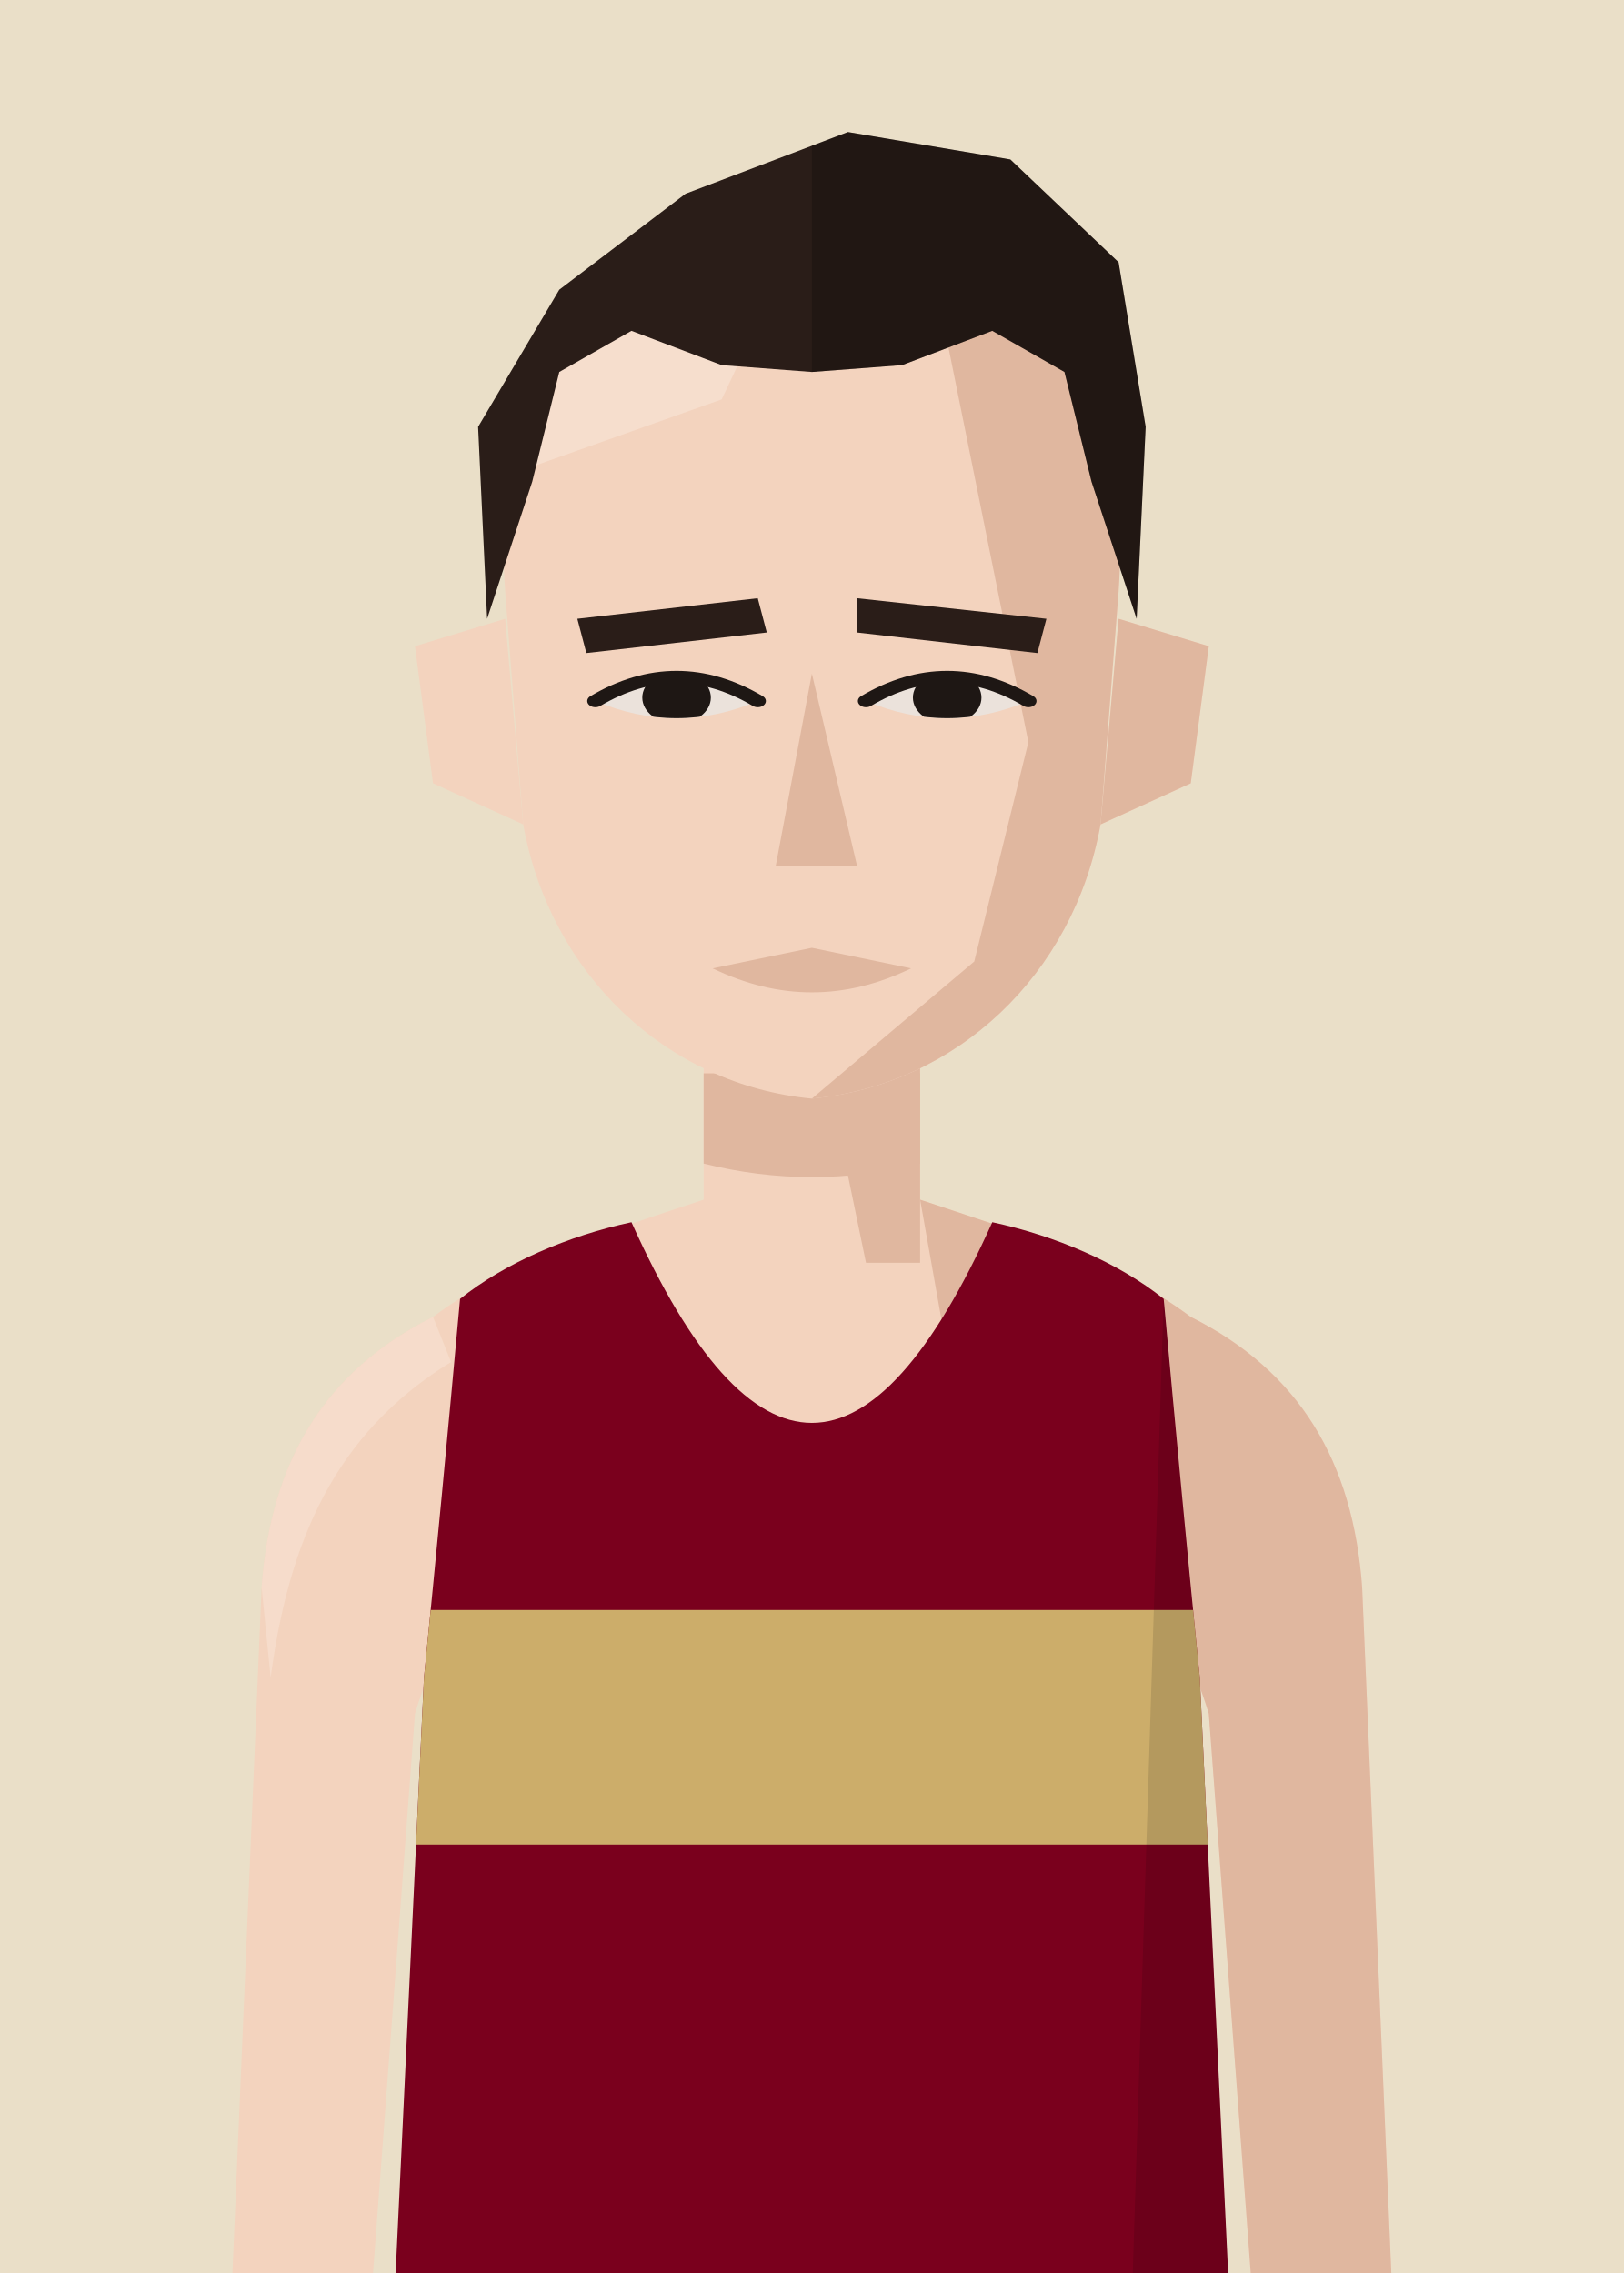
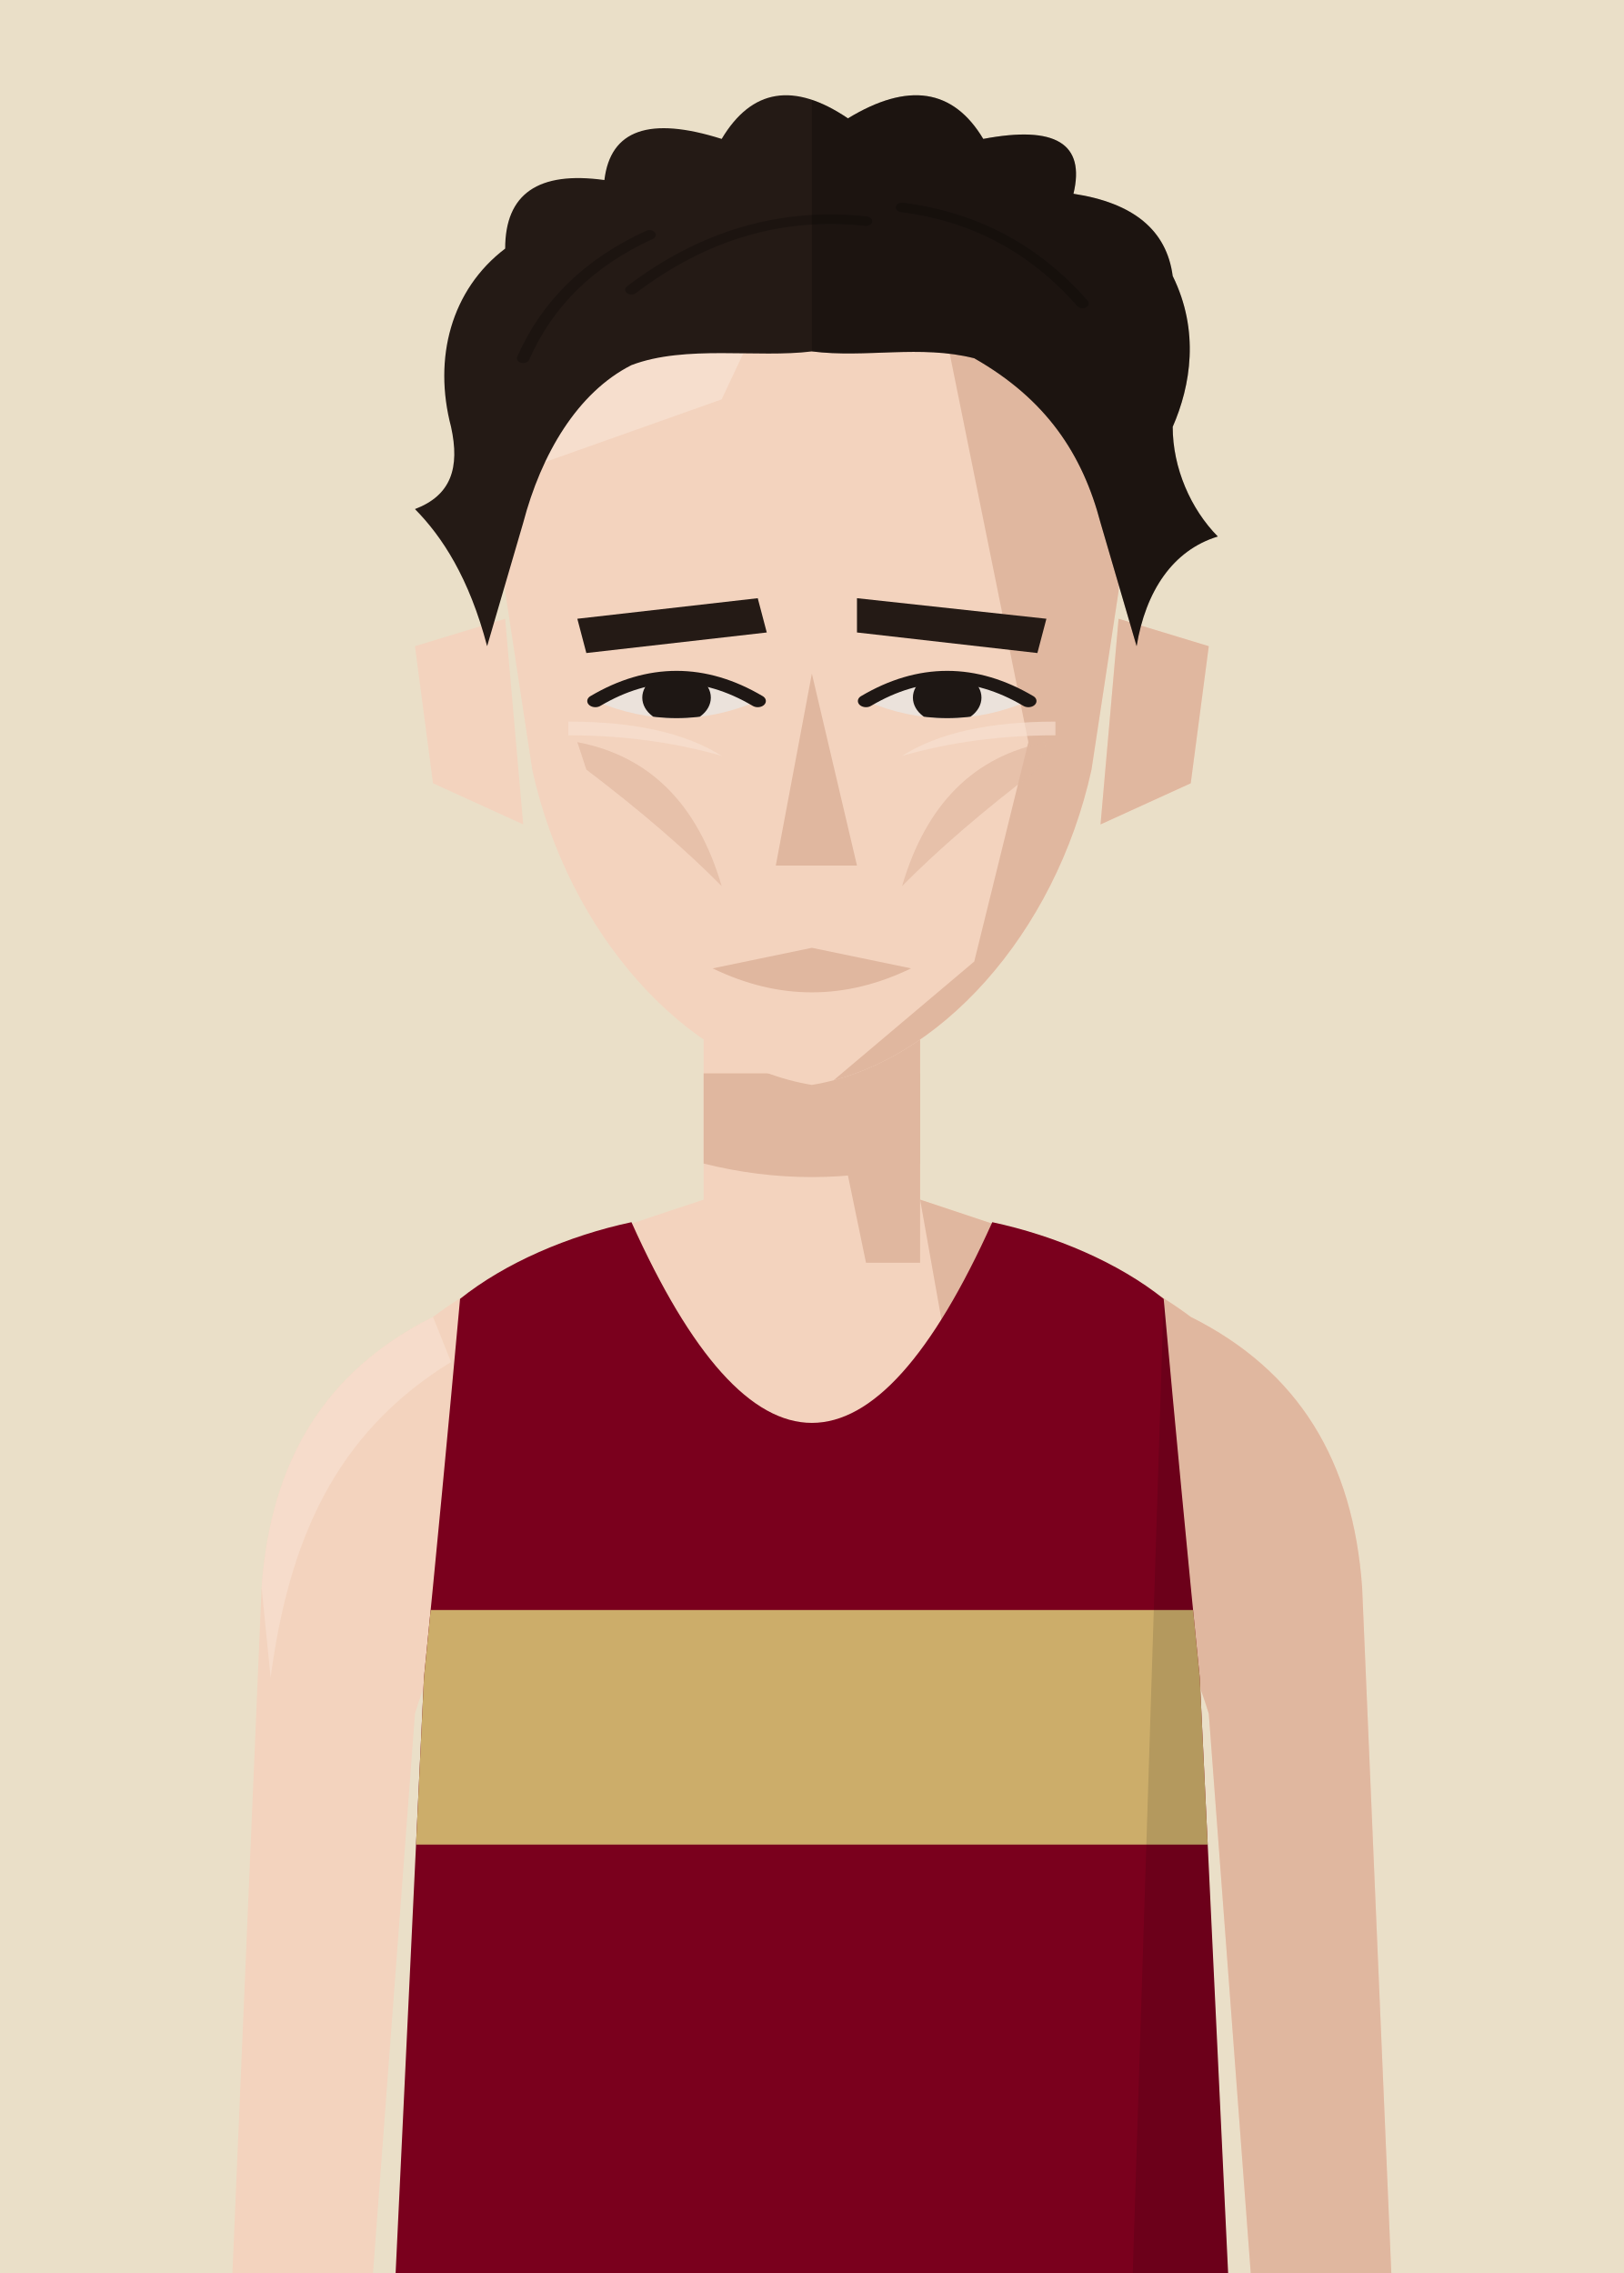
<svg xmlns="http://www.w3.org/2000/svg" viewBox="10 20 180 252">
  <defs>
    <clipPath id="vf">
      <path d="M53,330 L57,246 Q59,226 61,204 C66,200 73,197 80,195.5 Q100,240 120,195.5 C127,197 134,200 139,204 Q141,226 143,246 L147,330 Z" />
    </clipPath>
    <clipPath id="hf">
-       <path d="M66,96 C64,58 80,40 100,40 C120,40 136,58 134,96 L132,130 C129,152 116,168 100,170 C84,168 71,152 68,130 Z" />
+       <path d="M66,96 C64,58 80,40 100,40 C120,40 136,58 134,96 L131,122 C127,146 114,165 100,168 C86,165 73,146 69,122 Z" />
    </clipPath>
    <clipPath id="rf">
      <rect x="100" y="0" width="100" height="300" />
    </clipPath>
    <clipPath id="ef">
      <path d="M76,112 Q85,105 94,112 Q85,117 76,112 Z" />
      <path d="M106,112 Q115,105 124,112 Q115,117 106,112 Z" />
    </clipPath>
    <clipPath id="cf">
      <rect x="0" y="92" width="200" height="300" />
    </clipPath>
  </defs>
  <rect width="200" height="280" fill="#EADFC8" />
  <g transform="translate(0,-40)">
    <rect x="88" y="171" width="24" height="37" fill="#F3D3BE" />
    <path d="M88,193 C76,197 66,200 58,206 C46,212 40,222 39,236 L35,330 L50,330 L56,250 Q59,240 64,238 L136,238 Q141,240 144,250 L150,330 L165,330 L161,236 C160,222 154,212 142,206 C134,200 124,197 112,193" fill="#F3D3BE" />
    <g fill="#E0B79F">
      <path d="M112,193 C124,197 134,200 142,206 C154,212 160,222 161,236 L165,330 L150,330 L144,250 Q141,240 136,238 L120,238 Z" />
      <path d="M58,206 C46,212 40,222 39,236 L40,246 C42,231 47,219 60,211 Z" fill="#F8E2D3" opacity=".6" />
      <polygon points="100,171 112,171 112,200 106,200" />
      <path d="M88,179 L112,179 L112,189 Q100,192 88,189 Z" />
    </g>
    <g transform="translate(0,83) scale(1,0.76) translate(0,-40)">
      <g fill="#F3D3BE">
        <path d="M66,100 L56,104 L58,124 L68,130 Z" />
        <path d="M134,100 L144,104 L142,124 L132,130 Z" />
-         <path d="M66,96 C64,58 80,40 100,40 C120,40 136,58 134,96 L132,130 C129,152 116,168 100,170 C84,168 71,152 68,130 Z" />
+         <path d="M66,96 C64,58 80,40 100,40 C120,40 136,58 134,96 L131,122 C127,146 114,165 100,168 C86,165 73,146 69,122 Z" />
      </g>
      <path d="M134,100 L144,104 L142,124 L132,130 Z" fill="#E0B79F" />
      <g clip-path="url(#hf)">
        <polygon points="112,40 140,40 140,180 100,180 100,170 118,150 124,118 120,92" fill="#E0B79F" />
        <polygon points="60,40 100,40 90,68 60,82" fill="#F8E2D3" opacity=".7" />
      </g>
-       <g fill="#2A1D18">
+       <g fill="#241A15">
        <polygon points="74,100 94,97 95,102 75,105" />
        <polygon points="105,97 126,100 125,105 105,102" />
      </g>
      <g fill="#EBE2DB">
        <path d="M76,112 Q85,105 94,112 Q85,117 76,112 Z" />
        <path d="M106,112 Q115,105 124,112 Q115,117 106,112 Z" />
      </g>
      <g clip-path="url(#ef)" fill="#1E1714">
        <circle cx="85" cy="111.5" r="3.8" />
        <circle cx="115" cy="111.5" r="3.8" />
      </g>
      <g fill="none" stroke="#1E1714" stroke-width="1.8" stroke-linecap="round">
        <path d="M76,112 Q85,105 94,112" />
        <path d="M106,112 Q115,105 124,112" />
      </g>
      <polygon points="100,108 105,136 96,136" fill="#E0B79F" />
      <path d="M89,151 L100,148 L111,151 Q100,158 89,151 Z" fill="#E0B79F" />
-       <g fill="#2A1D18">
-         <path d="M64,100 L63,72 L72,52 L86,38 L104,29 L122,33 L134,48 L137,72 L136,100 L131,80 L128,64 L120,58 L110,63 L100,64 L90,63 L80,58 L72,64 L69,80 Z" />
+       <g fill="#E0B79F" opacity=".65">
+         <path d="M74,118 Q86,121 90,139 Q84,131 75,122 Z" />
+         <path d="M126,118 Q114,121 110,139 Q116,131 125,122 Z" />
+       </g>
+       <g fill="#F8E2D3" opacity=".6">
+         <path d="M73,115 Q84,115 90,120 Q82,117 73,117 Z" />
+         <path d="M127,115 Q116,115 110,120 Q118,117 127,117 Z" />
+       </g>
+       <g fill="#241A15">
+         <path d="M64,104 C62,94 59,88 56,84 C60,82 61,78 60,72 C58,62 60,52 66,46 Q66,34 77,36 Q78,25 90,30 Q95,19 104,27 Q114,19 119,30 Q131,27 129,38 Q139,40 140,50 C143,58 142,66 140,72 C140,78 142,84 145,88 C140,90 137,96 136,104 L132,86 C130,76 126,68 118,62 C112,60 106,62 100,61 C94,62 86,60 80,63 C74,67 70,76 68,86 Z" />
+         <g fill="none" stroke="#000" stroke-opacity=".22" stroke-width="1.4" stroke-linecap="round">
+           <path d="M80,52 Q92,40 106,42" />
+           <path d="M110,40 Q122,42 130,54" />
+           <path d="M68,62 Q72,50 82,44" />
+         </g>
        <g clip-path="url(#rf)" fill="#000" opacity=".22">
-           <path d="M64,100 L63,72 L72,52 L86,38 L104,29 L122,33 L134,48 L137,72 L136,100 L131,80 L128,64 L120,58 L110,63 L100,64 L90,63 L80,58 L72,64 L69,80 Z" />
+           <path d="M64,104 C62,94 59,88 56,84 C60,82 61,78 60,72 C58,62 60,52 66,46 Q66,34 77,36 Q78,25 90,30 Q95,19 104,27 Q114,19 119,30 Q131,27 129,38 Q139,40 140,50 C143,58 142,66 140,72 C140,78 142,84 145,88 C140,90 137,96 136,104 L132,86 C130,76 126,68 118,62 C112,60 106,62 100,61 C94,62 86,60 80,63 C74,67 70,76 68,86 Z" />
+           <g fill="none" stroke="#000" stroke-opacity=".22" stroke-width="1.4" stroke-linecap="round">
+             <path d="M80,52 Q92,40 106,42" />
+             <path d="M110,40 Q122,42 130,54" />
+             <path d="M68,62 Q72,50 82,44" />
+           </g>
        </g>
      </g>
    </g>
    <g clip-path="url(#vf)">
      <path d="M53,330 L57,246 Q59,226 61,204 C66,200 73,197 80,195.5 Q100,240 120,195.5 C127,197 134,200 139,204 Q141,226 143,246 L147,330 Z" fill="#7A001D" />
      <g transform="matrix(6.2857 0 0 6.5 37.14 193)">
        <rect x="0" y="7" width="20" height="4" fill="#CCAD6A" />
      </g>
      <path d="M139,204 Q141,226 143,246 L147,330 L135,330 Z" fill="#000" opacity="0.12" />
    </g>
  </g>
</svg>
